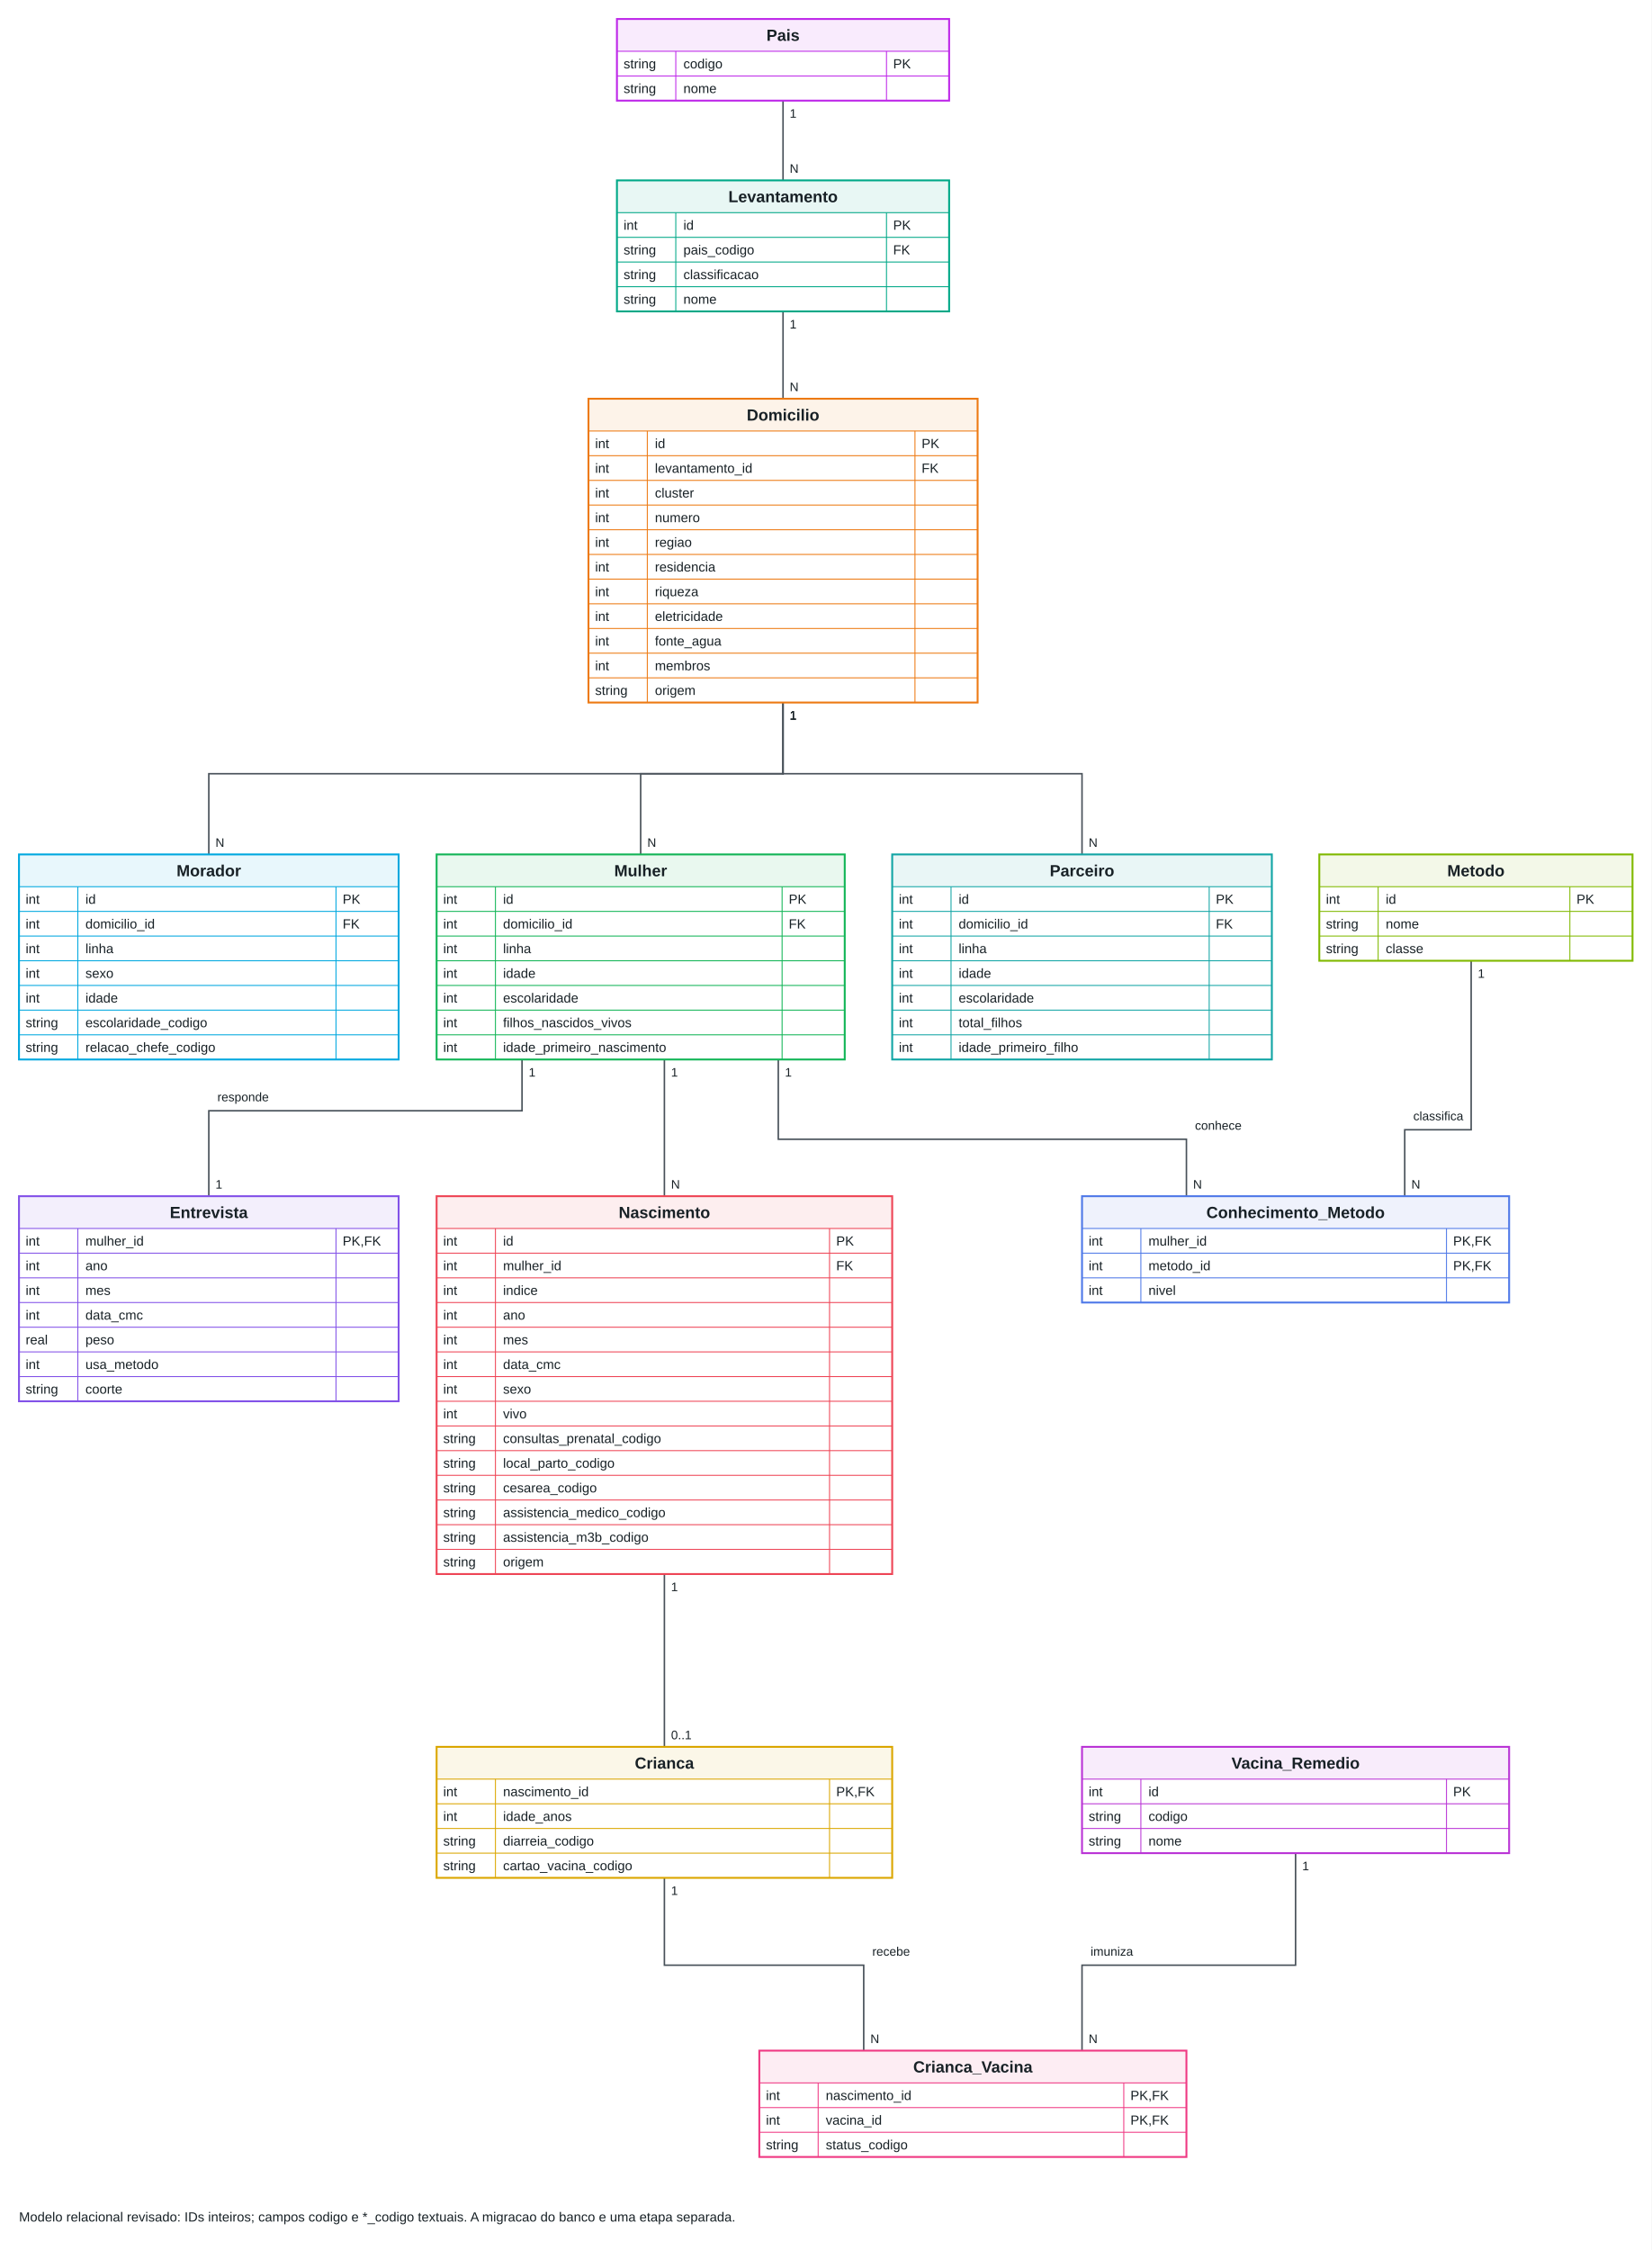
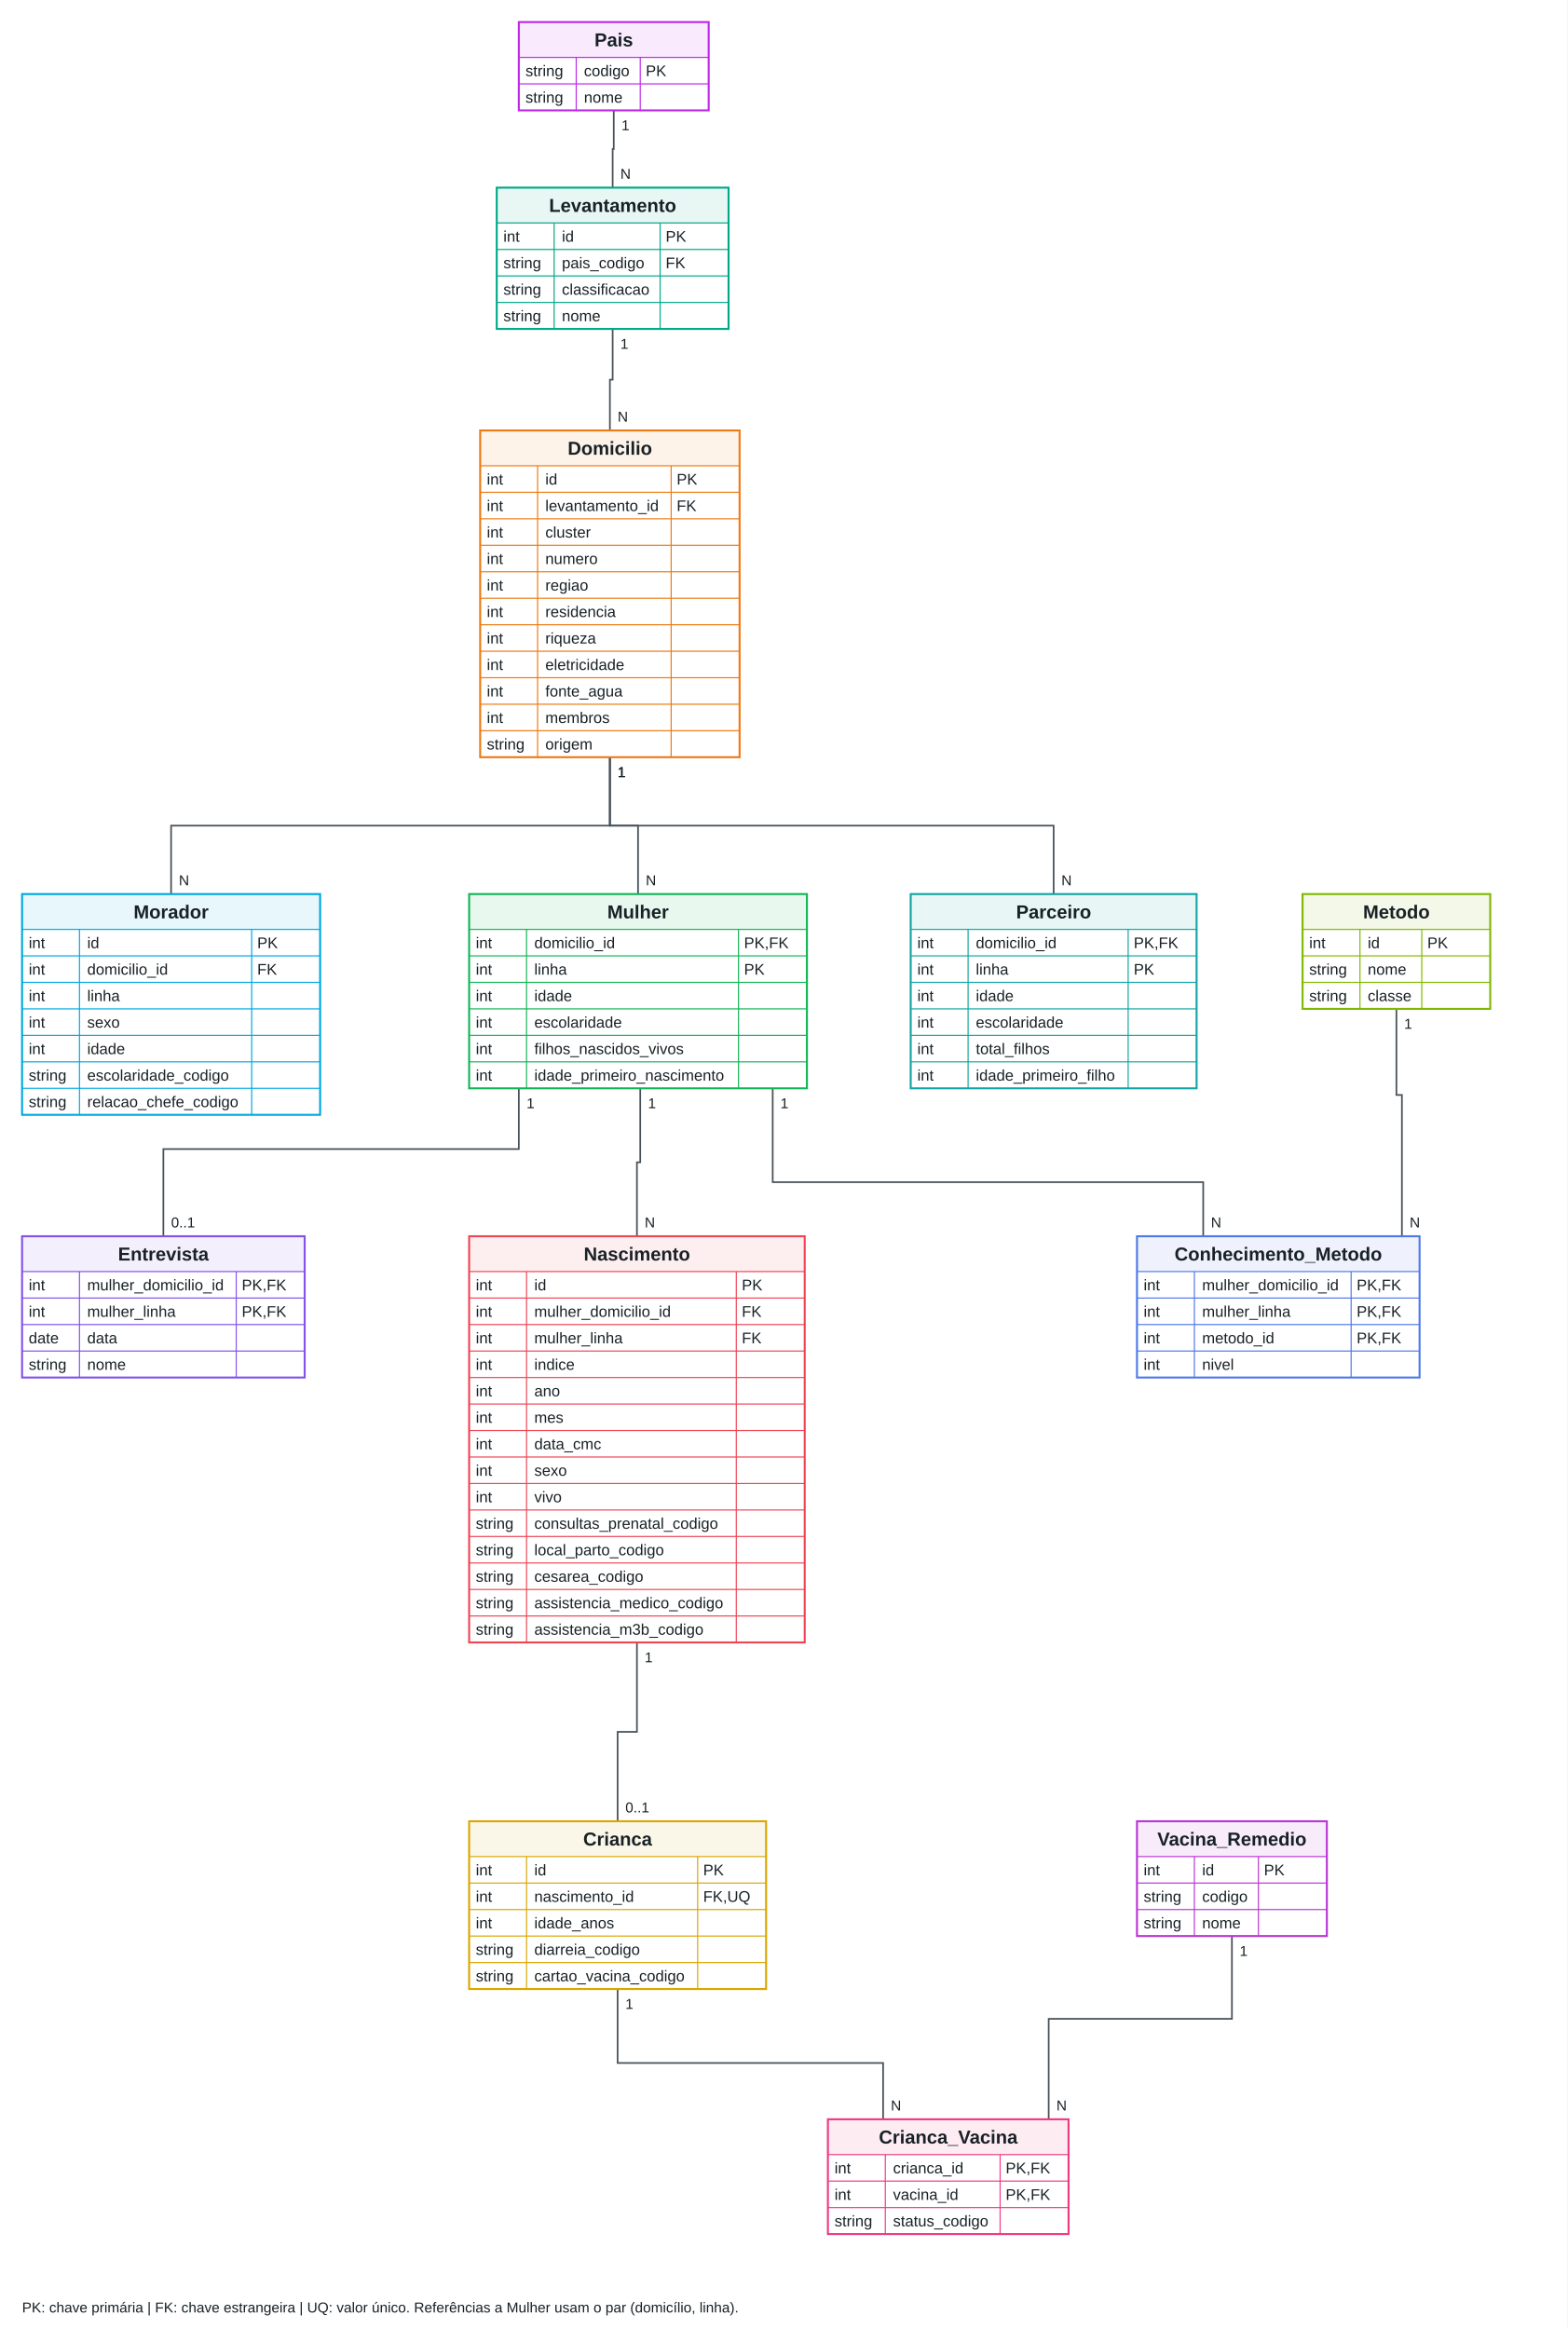
- <svg xmlns="http://www.w3.org/2000/svg" width="1740" height="2370" viewBox="0 0 1740 2370">
-   <rect width="1740" height="2370" fill="white" />
+ <svg xmlns="http://www.w3.org/2000/svg" width="1420" height="2110" viewBox="0 0 1420 2110">
+   <rect width="1420" height="2110" fill="white" />
  <style>text{font-family:Arial,sans-serif;font-size:14px;fill:#182126}.title{font-size:17px;font-weight:bold}.label{font-size:13px}</style>
-   <path d="M 825,106 L 825,190" stroke="#485159" stroke-width="1.6" fill="none" />
-   <text class="label" x="832" y="124">1</text>
-   <text class="label" x="832" y="182">N</text>
-   <path d="M 825,328 L 825,420" stroke="#485159" stroke-width="1.6" fill="none" />
-   <text class="label" x="832" y="346">1</text>
-   <text class="label" x="832" y="412">N</text>
-   <path d="M 825,740 L 825,815 L 220,815 L 220,900" stroke="#485159" stroke-width="1.6" fill="none" />
-   <text class="label" x="832" y="758">1</text>
-   <text class="label" x="227" y="892">N</text>
-   <path d="M 825,740 L 825,815 L 675,815 L 675,900" stroke="#485159" stroke-width="1.6" fill="none" />
-   <text class="label" x="832" y="758">1</text>
-   <text class="label" x="682" y="892">N</text>
-   <path d="M 825,740 L 825,815 L 1140,815 L 1140,900" stroke="#485159" stroke-width="1.6" fill="none" />
-   <text class="label" x="832" y="758">1</text>
-   <text class="label" x="1147" y="892">N</text>
-   <path d="M 550,1116 L 550,1170 L 220,1170 L 220,1260" stroke="#485159" stroke-width="1.6" fill="none" />
-   <text class="label" x="557" y="1134">1</text>
-   <text class="label" x="227" y="1252">1</text>
-   <text class="label" x="229" y="1160">responde</text>
-   <path d="M 700,1116 L 700,1260" stroke="#485159" stroke-width="1.6" fill="none" />
-   <text class="label" x="707" y="1134">1</text>
-   <text class="label" x="707" y="1252">N</text>
-   <path d="M 820,1116 L 820,1200 L 1250,1200 L 1250,1260" stroke="#485159" stroke-width="1.6" fill="none" />
-   <text class="label" x="827" y="1134">1</text>
-   <text class="label" x="1257" y="1252">N</text>
-   <text class="label" x="1259" y="1190">conhece</text>
-   <path d="M 1550,1012 L 1550,1190 L 1480,1190 L 1480,1260" stroke="#485159" stroke-width="1.6" fill="none" />
-   <text class="label" x="1557" y="1030">1</text>
-   <text class="label" x="1487" y="1252">N</text>
-   <text class="label" x="1489" y="1180">classifica</text>
-   <path d="M 700,1658 L 700,1840" stroke="#485159" stroke-width="1.6" fill="none" />
-   <text class="label" x="707" y="1676">1</text>
-   <text class="label" x="707" y="1832">0..1</text>
-   <path d="M 700,1978 L 700,2070 L 910,2070 L 910,2160" stroke="#485159" stroke-width="1.6" fill="none" />
-   <text class="label" x="707" y="1996">1</text>
-   <text class="label" x="917" y="2152">N</text>
-   <text class="label" x="919" y="2060">recebe</text>
-   <path d="M 1365,1952 L 1365,2070 L 1140,2070 L 1140,2160" stroke="#485159" stroke-width="1.6" fill="none" />
-   <text class="label" x="1372" y="1970">1</text>
-   <text class="label" x="1147" y="2152">N</text>
-   <text class="label" x="1149" y="2060">imuniza</text>
-   <rect x="650" y="20" width="350" height="86" fill="white" stroke="#be28e9" stroke-width="2" />
-   <rect x="650" y="20" width="350" height="34" fill="#be28e9" fill-opacity="0.09" />
-   <text class="title" x="825.0" y="43" text-anchor="middle">Pais</text>
-   <path d="M 712,54 V 106" stroke="#be28e9" fill="none" />
-   <path d="M 934,54 V 106" stroke="#be28e9" fill="none" />
-   <path d="M 650,54 H 1000" stroke="#be28e9" fill="none" />
-   <text x="657" y="72">string</text>
-   <text x="720" y="72">codigo</text>
-   <text x="941" y="72">PK</text>
-   <path d="M 650,80 H 1000" stroke="#be28e9" fill="none" />
-   <text x="657" y="98">string</text>
-   <text x="720" y="98">nome</text>
-   <text x="941" y="98" />
-   <rect x="650" y="190" width="350" height="138" fill="white" stroke="#00a887" stroke-width="2" />
-   <rect x="650" y="190" width="350" height="34" fill="#00a887" fill-opacity="0.09" />
-   <text class="title" x="825.0" y="213" text-anchor="middle">Levantamento</text>
-   <path d="M 712,224 V 328" stroke="#00a887" fill="none" />
-   <path d="M 934,224 V 328" stroke="#00a887" fill="none" />
-   <path d="M 650,224 H 1000" stroke="#00a887" fill="none" />
-   <text x="657" y="242">int</text>
-   <text x="720" y="242">id</text>
-   <text x="941" y="242">PK</text>
-   <path d="M 650,250 H 1000" stroke="#00a887" fill="none" />
-   <text x="657" y="268">string</text>
-   <text x="720" y="268">pais_codigo</text>
-   <text x="941" y="268">FK</text>
-   <path d="M 650,276 H 1000" stroke="#00a887" fill="none" />
-   <text x="657" y="294">string</text>
-   <text x="720" y="294">classificacao</text>
-   <text x="941" y="294" />
-   <path d="M 650,302 H 1000" stroke="#00a887" fill="none" />
-   <text x="657" y="320">string</text>
-   <text x="720" y="320">nome</text>
-   <text x="941" y="320" />
-   <rect x="620" y="420" width="410" height="320" fill="white" stroke="#ed7a13" stroke-width="2" />
-   <rect x="620" y="420" width="410" height="34" fill="#ed7a13" fill-opacity="0.09" />
-   <text class="title" x="825.0" y="443" text-anchor="middle">Domicilio</text>
-   <path d="M 682,454 V 740" stroke="#ed7a13" fill="none" />
-   <path d="M 964,454 V 740" stroke="#ed7a13" fill="none" />
-   <path d="M 620,454 H 1030" stroke="#ed7a13" fill="none" />
-   <text x="627" y="472">int</text>
-   <text x="690" y="472">id</text>
-   <text x="971" y="472">PK</text>
-   <path d="M 620,480 H 1030" stroke="#ed7a13" fill="none" />
-   <text x="627" y="498">int</text>
-   <text x="690" y="498">levantamento_id</text>
-   <text x="971" y="498">FK</text>
-   <path d="M 620,506 H 1030" stroke="#ed7a13" fill="none" />
-   <text x="627" y="524">int</text>
-   <text x="690" y="524">cluster</text>
-   <text x="971" y="524" />
-   <path d="M 620,532 H 1030" stroke="#ed7a13" fill="none" />
-   <text x="627" y="550">int</text>
-   <text x="690" y="550">numero</text>
-   <text x="971" y="550" />
-   <path d="M 620,558 H 1030" stroke="#ed7a13" fill="none" />
-   <text x="627" y="576">int</text>
-   <text x="690" y="576">regiao</text>
-   <text x="971" y="576" />
-   <path d="M 620,584 H 1030" stroke="#ed7a13" fill="none" />
-   <text x="627" y="602">int</text>
-   <text x="690" y="602">residencia</text>
-   <text x="971" y="602" />
-   <path d="M 620,610 H 1030" stroke="#ed7a13" fill="none" />
-   <text x="627" y="628">int</text>
-   <text x="690" y="628">riqueza</text>
-   <text x="971" y="628" />
-   <path d="M 620,636 H 1030" stroke="#ed7a13" fill="none" />
-   <text x="627" y="654">int</text>
-   <text x="690" y="654">eletricidade</text>
-   <text x="971" y="654" />
-   <path d="M 620,662 H 1030" stroke="#ed7a13" fill="none" />
-   <text x="627" y="680">int</text>
-   <text x="690" y="680">fonte_agua</text>
-   <text x="971" y="680" />
-   <path d="M 620,688 H 1030" stroke="#ed7a13" fill="none" />
-   <text x="627" y="706">int</text>
-   <text x="690" y="706">membros</text>
-   <text x="971" y="706" />
-   <path d="M 620,714 H 1030" stroke="#ed7a13" fill="none" />
-   <text x="627" y="732">string</text>
-   <text x="690" y="732">origem</text>
-   <text x="971" y="732" />
-   <rect x="20" y="900" width="400" height="216" fill="white" stroke="#00a8df" stroke-width="2" />
-   <rect x="20" y="900" width="400" height="34" fill="#00a8df" fill-opacity="0.09" />
-   <text class="title" x="220.0" y="923" text-anchor="middle">Morador</text>
-   <path d="M 82,934 V 1116" stroke="#00a8df" fill="none" />
-   <path d="M 354,934 V 1116" stroke="#00a8df" fill="none" />
-   <path d="M 20,934 H 420" stroke="#00a8df" fill="none" />
-   <text x="27" y="952">int</text>
-   <text x="90" y="952">id</text>
-   <text x="361" y="952">PK</text>
-   <path d="M 20,960 H 420" stroke="#00a8df" fill="none" />
-   <text x="27" y="978">int</text>
-   <text x="90" y="978">domicilio_id</text>
-   <text x="361" y="978">FK</text>
-   <path d="M 20,986 H 420" stroke="#00a8df" fill="none" />
-   <text x="27" y="1004">int</text>
-   <text x="90" y="1004">linha</text>
-   <text x="361" y="1004" />
-   <path d="M 20,1012 H 420" stroke="#00a8df" fill="none" />
-   <text x="27" y="1030">int</text>
-   <text x="90" y="1030">sexo</text>
-   <text x="361" y="1030" />
-   <path d="M 20,1038 H 420" stroke="#00a8df" fill="none" />
-   <text x="27" y="1056">int</text>
-   <text x="90" y="1056">idade</text>
-   <text x="361" y="1056" />
-   <path d="M 20,1064 H 420" stroke="#00a8df" fill="none" />
-   <text x="27" y="1082">string</text>
-   <text x="90" y="1082">escolaridade_codigo</text>
-   <text x="361" y="1082" />
-   <path d="M 20,1090 H 420" stroke="#00a8df" fill="none" />
-   <text x="27" y="1108">string</text>
-   <text x="90" y="1108">relacao_chefe_codigo</text>
-   <text x="361" y="1108" />
-   <rect x="460" y="900" width="430" height="216" fill="white" stroke="#12b557" stroke-width="2" />
-   <rect x="460" y="900" width="430" height="34" fill="#12b557" fill-opacity="0.09" />
-   <text class="title" x="675.0" y="923" text-anchor="middle">Mulher</text>
-   <path d="M 522,934 V 1116" stroke="#12b557" fill="none" />
-   <path d="M 824,934 V 1116" stroke="#12b557" fill="none" />
-   <path d="M 460,934 H 890" stroke="#12b557" fill="none" />
-   <text x="467" y="952">int</text>
-   <text x="530" y="952">id</text>
-   <text x="831" y="952">PK</text>
-   <path d="M 460,960 H 890" stroke="#12b557" fill="none" />
-   <text x="467" y="978">int</text>
-   <text x="530" y="978">domicilio_id</text>
-   <text x="831" y="978">FK</text>
-   <path d="M 460,986 H 890" stroke="#12b557" fill="none" />
-   <text x="467" y="1004">int</text>
-   <text x="530" y="1004">linha</text>
-   <text x="831" y="1004" />
-   <path d="M 460,1012 H 890" stroke="#12b557" fill="none" />
-   <text x="467" y="1030">int</text>
-   <text x="530" y="1030">idade</text>
-   <text x="831" y="1030" />
-   <path d="M 460,1038 H 890" stroke="#12b557" fill="none" />
-   <text x="467" y="1056">int</text>
-   <text x="530" y="1056">escolaridade</text>
-   <text x="831" y="1056" />
-   <path d="M 460,1064 H 890" stroke="#12b557" fill="none" />
-   <text x="467" y="1082">int</text>
-   <text x="530" y="1082">filhos_nascidos_vivos</text>
-   <text x="831" y="1082" />
-   <path d="M 460,1090 H 890" stroke="#12b557" fill="none" />
-   <text x="467" y="1108">int</text>
-   <text x="530" y="1108">idade_primeiro_nascimento</text>
-   <text x="831" y="1108" />
-   <rect x="940" y="900" width="400" height="216" fill="white" stroke="#12a5a5" stroke-width="2" />
-   <rect x="940" y="900" width="400" height="34" fill="#12a5a5" fill-opacity="0.09" />
-   <text class="title" x="1140.0" y="923" text-anchor="middle">Parceiro</text>
-   <path d="M 1002,934 V 1116" stroke="#12a5a5" fill="none" />
-   <path d="M 1274,934 V 1116" stroke="#12a5a5" fill="none" />
-   <path d="M 940,934 H 1340" stroke="#12a5a5" fill="none" />
-   <text x="947" y="952">int</text>
-   <text x="1010" y="952">id</text>
-   <text x="1281" y="952">PK</text>
-   <path d="M 940,960 H 1340" stroke="#12a5a5" fill="none" />
-   <text x="947" y="978">int</text>
-   <text x="1010" y="978">domicilio_id</text>
-   <text x="1281" y="978">FK</text>
-   <path d="M 940,986 H 1340" stroke="#12a5a5" fill="none" />
-   <text x="947" y="1004">int</text>
-   <text x="1010" y="1004">linha</text>
-   <text x="1281" y="1004" />
-   <path d="M 940,1012 H 1340" stroke="#12a5a5" fill="none" />
-   <text x="947" y="1030">int</text>
-   <text x="1010" y="1030">idade</text>
-   <text x="1281" y="1030" />
-   <path d="M 940,1038 H 1340" stroke="#12a5a5" fill="none" />
-   <text x="947" y="1056">int</text>
-   <text x="1010" y="1056">escolaridade</text>
-   <text x="1281" y="1056" />
-   <path d="M 940,1064 H 1340" stroke="#12a5a5" fill="none" />
-   <text x="947" y="1082">int</text>
-   <text x="1010" y="1082">total_filhos</text>
-   <text x="1281" y="1082" />
-   <path d="M 940,1090 H 1340" stroke="#12a5a5" fill="none" />
-   <text x="947" y="1108">int</text>
-   <text x="1010" y="1108">idade_primeiro_filho</text>
-   <text x="1281" y="1108" />
-   <rect x="1390" y="900" width="330" height="112" fill="white" stroke="#80b900" stroke-width="2" />
-   <rect x="1390" y="900" width="330" height="34" fill="#80b900" fill-opacity="0.09" />
-   <text class="title" x="1555.0" y="923" text-anchor="middle">Metodo</text>
-   <path d="M 1452,934 V 1012" stroke="#80b900" fill="none" />
-   <path d="M 1654,934 V 1012" stroke="#80b900" fill="none" />
-   <path d="M 1390,934 H 1720" stroke="#80b900" fill="none" />
-   <text x="1397" y="952">int</text>
-   <text x="1460" y="952">id</text>
-   <text x="1661" y="952">PK</text>
-   <path d="M 1390,960 H 1720" stroke="#80b900" fill="none" />
-   <text x="1397" y="978">string</text>
-   <text x="1460" y="978">nome</text>
-   <text x="1661" y="978" />
-   <path d="M 1390,986 H 1720" stroke="#80b900" fill="none" />
-   <text x="1397" y="1004">string</text>
-   <text x="1460" y="1004">classe</text>
-   <text x="1661" y="1004" />
-   <rect x="20" y="1260" width="400" height="216" fill="white" stroke="#8352e8" stroke-width="2" />
-   <rect x="20" y="1260" width="400" height="34" fill="#8352e8" fill-opacity="0.09" />
-   <text class="title" x="220.0" y="1283" text-anchor="middle">Entrevista</text>
-   <path d="M 82,1294 V 1476" stroke="#8352e8" fill="none" />
-   <path d="M 354,1294 V 1476" stroke="#8352e8" fill="none" />
-   <path d="M 20,1294 H 420" stroke="#8352e8" fill="none" />
-   <text x="27" y="1312">int</text>
-   <text x="90" y="1312">mulher_id</text>
-   <text x="361" y="1312">PK,FK</text>
-   <path d="M 20,1320 H 420" stroke="#8352e8" fill="none" />
-   <text x="27" y="1338">int</text>
-   <text x="90" y="1338">ano</text>
-   <text x="361" y="1338" />
-   <path d="M 20,1346 H 420" stroke="#8352e8" fill="none" />
-   <text x="27" y="1364">int</text>
-   <text x="90" y="1364">mes</text>
-   <text x="361" y="1364" />
-   <path d="M 20,1372 H 420" stroke="#8352e8" fill="none" />
-   <text x="27" y="1390">int</text>
-   <text x="90" y="1390">data_cmc</text>
-   <text x="361" y="1390" />
-   <path d="M 20,1398 H 420" stroke="#8352e8" fill="none" />
-   <text x="27" y="1416">real</text>
-   <text x="90" y="1416">peso</text>
-   <text x="361" y="1416" />
-   <path d="M 20,1424 H 420" stroke="#8352e8" fill="none" />
-   <text x="27" y="1442">int</text>
-   <text x="90" y="1442">usa_metodo</text>
-   <text x="361" y="1442" />
-   <path d="M 20,1450 H 420" stroke="#8352e8" fill="none" />
-   <text x="27" y="1468">string</text>
-   <text x="90" y="1468">coorte</text>
-   <text x="361" y="1468" />
-   <rect x="460" y="1260" width="480" height="398" fill="white" stroke="#ee4556" stroke-width="2" />
-   <rect x="460" y="1260" width="480" height="34" fill="#ee4556" fill-opacity="0.09" />
-   <text class="title" x="700.0" y="1283" text-anchor="middle">Nascimento</text>
-   <path d="M 522,1294 V 1658" stroke="#ee4556" fill="none" />
-   <path d="M 874,1294 V 1658" stroke="#ee4556" fill="none" />
-   <path d="M 460,1294 H 940" stroke="#ee4556" fill="none" />
-   <text x="467" y="1312">int</text>
-   <text x="530" y="1312">id</text>
-   <text x="881" y="1312">PK</text>
-   <path d="M 460,1320 H 940" stroke="#ee4556" fill="none" />
-   <text x="467" y="1338">int</text>
-   <text x="530" y="1338">mulher_id</text>
-   <text x="881" y="1338">FK</text>
-   <path d="M 460,1346 H 940" stroke="#ee4556" fill="none" />
-   <text x="467" y="1364">int</text>
-   <text x="530" y="1364">indice</text>
-   <text x="881" y="1364" />
-   <path d="M 460,1372 H 940" stroke="#ee4556" fill="none" />
-   <text x="467" y="1390">int</text>
-   <text x="530" y="1390">ano</text>
-   <text x="881" y="1390" />
-   <path d="M 460,1398 H 940" stroke="#ee4556" fill="none" />
-   <text x="467" y="1416">int</text>
-   <text x="530" y="1416">mes</text>
-   <text x="881" y="1416" />
-   <path d="M 460,1424 H 940" stroke="#ee4556" fill="none" />
-   <text x="467" y="1442">int</text>
-   <text x="530" y="1442">data_cmc</text>
-   <text x="881" y="1442" />
-   <path d="M 460,1450 H 940" stroke="#ee4556" fill="none" />
-   <text x="467" y="1468">int</text>
-   <text x="530" y="1468">sexo</text>
-   <text x="881" y="1468" />
-   <path d="M 460,1476 H 940" stroke="#ee4556" fill="none" />
-   <text x="467" y="1494">int</text>
-   <text x="530" y="1494">vivo</text>
-   <text x="881" y="1494" />
-   <path d="M 460,1502 H 940" stroke="#ee4556" fill="none" />
-   <text x="467" y="1520">string</text>
-   <text x="530" y="1520">consultas_prenatal_codigo</text>
-   <text x="881" y="1520" />
-   <path d="M 460,1528 H 940" stroke="#ee4556" fill="none" />
-   <text x="467" y="1546">string</text>
-   <text x="530" y="1546">local_parto_codigo</text>
-   <text x="881" y="1546" />
-   <path d="M 460,1554 H 940" stroke="#ee4556" fill="none" />
-   <text x="467" y="1572">string</text>
-   <text x="530" y="1572">cesarea_codigo</text>
-   <text x="881" y="1572" />
-   <path d="M 460,1580 H 940" stroke="#ee4556" fill="none" />
-   <text x="467" y="1598">string</text>
-   <text x="530" y="1598">assistencia_medico_codigo</text>
-   <text x="881" y="1598" />
-   <path d="M 460,1606 H 940" stroke="#ee4556" fill="none" />
-   <text x="467" y="1624">string</text>
-   <text x="530" y="1624">assistencia_m3b_codigo</text>
-   <text x="881" y="1624" />
-   <path d="M 460,1632 H 940" stroke="#ee4556" fill="none" />
-   <text x="467" y="1650">string</text>
-   <text x="530" y="1650">origem</text>
-   <text x="881" y="1650" />
-   <rect x="1140" y="1260" width="450" height="112" fill="white" stroke="#4f79e8" stroke-width="2" />
-   <rect x="1140" y="1260" width="450" height="34" fill="#4f79e8" fill-opacity="0.09" />
-   <text class="title" x="1365.0" y="1283" text-anchor="middle">Conhecimento_Metodo</text>
-   <path d="M 1202,1294 V 1372" stroke="#4f79e8" fill="none" />
-   <path d="M 1524,1294 V 1372" stroke="#4f79e8" fill="none" />
-   <path d="M 1140,1294 H 1590" stroke="#4f79e8" fill="none" />
-   <text x="1147" y="1312">int</text>
-   <text x="1210" y="1312">mulher_id</text>
-   <text x="1531" y="1312">PK,FK</text>
-   <path d="M 1140,1320 H 1590" stroke="#4f79e8" fill="none" />
-   <text x="1147" y="1338">int</text>
-   <text x="1210" y="1338">metodo_id</text>
-   <text x="1531" y="1338">PK,FK</text>
-   <path d="M 1140,1346 H 1590" stroke="#4f79e8" fill="none" />
-   <text x="1147" y="1364">int</text>
-   <text x="1210" y="1364">nivel</text>
-   <text x="1531" y="1364" />
-   <rect x="460" y="1840" width="480" height="138" fill="white" stroke="#dba600" stroke-width="2" />
-   <rect x="460" y="1840" width="480" height="34" fill="#dba600" fill-opacity="0.09" />
-   <text class="title" x="700.0" y="1863" text-anchor="middle">Crianca</text>
-   <path d="M 522,1874 V 1978" stroke="#dba600" fill="none" />
-   <path d="M 874,1874 V 1978" stroke="#dba600" fill="none" />
-   <path d="M 460,1874 H 940" stroke="#dba600" fill="none" />
-   <text x="467" y="1892">int</text>
-   <text x="530" y="1892">nascimento_id</text>
-   <text x="881" y="1892">PK,FK</text>
-   <path d="M 460,1900 H 940" stroke="#dba600" fill="none" />
-   <text x="467" y="1918">int</text>
-   <text x="530" y="1918">idade_anos</text>
-   <text x="881" y="1918" />
-   <path d="M 460,1926 H 940" stroke="#dba600" fill="none" />
-   <text x="467" y="1944">string</text>
-   <text x="530" y="1944">diarreia_codigo</text>
-   <text x="881" y="1944" />
-   <path d="M 460,1952 H 940" stroke="#dba600" fill="none" />
-   <text x="467" y="1970">string</text>
-   <text x="530" y="1970">cartao_vacina_codigo</text>
-   <text x="881" y="1970" />
-   <rect x="1140" y="1840" width="450" height="112" fill="white" stroke="#ba35d6" stroke-width="2" />
-   <rect x="1140" y="1840" width="450" height="34" fill="#ba35d6" fill-opacity="0.09" />
-   <text class="title" x="1365.0" y="1863" text-anchor="middle">Vacina_Remedio</text>
-   <path d="M 1202,1874 V 1952" stroke="#ba35d6" fill="none" />
-   <path d="M 1524,1874 V 1952" stroke="#ba35d6" fill="none" />
-   <path d="M 1140,1874 H 1590" stroke="#ba35d6" fill="none" />
-   <text x="1147" y="1892">int</text>
-   <text x="1210" y="1892">id</text>
-   <text x="1531" y="1892">PK</text>
-   <path d="M 1140,1900 H 1590" stroke="#ba35d6" fill="none" />
-   <text x="1147" y="1918">string</text>
-   <text x="1210" y="1918">codigo</text>
-   <text x="1531" y="1918" />
-   <path d="M 1140,1926 H 1590" stroke="#ba35d6" fill="none" />
-   <text x="1147" y="1944">string</text>
-   <text x="1210" y="1944">nome</text>
-   <text x="1531" y="1944" />
-   <rect x="800" y="2160" width="450" height="112" fill="white" stroke="#ef3983" stroke-width="2" />
-   <rect x="800" y="2160" width="450" height="34" fill="#ef3983" fill-opacity="0.09" />
-   <text class="title" x="1025.0" y="2183" text-anchor="middle">Crianca_Vacina</text>
-   <path d="M 862,2194 V 2272" stroke="#ef3983" fill="none" />
-   <path d="M 1184,2194 V 2272" stroke="#ef3983" fill="none" />
-   <path d="M 800,2194 H 1250" stroke="#ef3983" fill="none" />
-   <text x="807" y="2212">int</text>
-   <text x="870" y="2212">nascimento_id</text>
-   <text x="1191" y="2212">PK,FK</text>
-   <path d="M 800,2220 H 1250" stroke="#ef3983" fill="none" />
-   <text x="807" y="2238">int</text>
-   <text x="870" y="2238">vacina_id</text>
-   <text x="1191" y="2238">PK,FK</text>
-   <path d="M 800,2246 H 1250" stroke="#ef3983" fill="none" />
-   <text x="807" y="2264">string</text>
-   <text x="870" y="2264">status_codigo</text>
-   <text x="1191" y="2264" />
-   <text x="20" y="2340">Modelo relacional revisado: IDs inteiros; campos codigo e *_codigo textuais. A migracao do banco e uma etapa separada.</text>
+   <path d="M 556,100 V 135 H 555 V 170" stroke="#485159" stroke-width="1.5" fill="none" />
+   <text x="563" y="118" class="label" text-anchor="start">1</text>
+   <text x="562" y="162" class="label" text-anchor="start">N</text>
+   <path d="M 555,298 V 344 H 552.5 V 390" stroke="#485159" stroke-width="1.5" fill="none" />
+   <text x="562" y="316" class="label" text-anchor="start">1</text>
+   <text x="559.5" y="382" class="label" text-anchor="start">N</text>
+   <path d="M 552.5,686 V 748 H 155 V 810" stroke="#485159" stroke-width="1.5" fill="none" />
+   <text x="559.5" y="704" class="label" text-anchor="start">1</text>
+   <text x="162" y="802" class="label" text-anchor="start">N</text>
+   <path d="M 552.5,686 V 748 H 578 V 810" stroke="#485159" stroke-width="1.5" fill="none" />
+   <text x="559.5" y="704" class="label" text-anchor="start">1</text>
+   <text x="585" y="802" class="label" text-anchor="start">N</text>
+   <path d="M 552.5,686 V 748 H 954.5 V 810" stroke="#485159" stroke-width="1.5" fill="none" />
+   <text x="559.5" y="704" class="label" text-anchor="start">1</text>
+   <text x="961.5" y="802" class="label" text-anchor="start">N</text>
+   <path d="M 470,986 V 1041 H 148 V 1120" stroke="#485159" stroke-width="1.5" fill="none" />
+   <text x="477" y="1004" class="label" text-anchor="start">1</text>
+   <text x="155" y="1112" class="label" text-anchor="start">0..1</text>
+   <path d="M 580,986 V 1053 H 577 V 1120" stroke="#485159" stroke-width="1.5" fill="none" />
+   <text x="587" y="1004" class="label" text-anchor="start">1</text>
+   <text x="584" y="1112" class="label" text-anchor="start">N</text>
+   <path d="M 700,986 V 1071 H 1090 V 1120" stroke="#485159" stroke-width="1.5" fill="none" />
+   <text x="707" y="1004" class="label" text-anchor="start">1</text>
+   <text x="1097" y="1112" class="label" text-anchor="start">N</text>
+   <path d="M 1265,914 V 992 H 1270 V 1120" stroke="#485159" stroke-width="1.5" fill="none" />
+   <text x="1272" y="932" class="label" text-anchor="start">1</text>
+   <text x="1277" y="1112" class="label" text-anchor="start">N</text>
+   <path d="M 577,1488 V 1569 H 559.5 V 1650" stroke="#485159" stroke-width="1.5" fill="none" />
+   <text x="584" y="1506" class="label" text-anchor="start">1</text>
+   <text x="566.5" y="1642" class="label" text-anchor="start">0..1</text>
+   <path d="M 559.5,1802 V 1869 H 800 V 1920" stroke="#485159" stroke-width="1.5" fill="none" />
+   <text x="566.5" y="1820" class="label" text-anchor="start">1</text>
+   <text x="807" y="1912" class="label" text-anchor="start">N</text>
+   <path d="M 1116,1754 V 1829 H 950 V 1920" stroke="#485159" stroke-width="1.5" fill="none" />
+   <text x="1123" y="1772" class="label" text-anchor="start">1</text>
+   <text x="957" y="1912" class="label" text-anchor="start">N</text>
+   <rect x="470" y="20" width="172" height="80" fill="white" stroke="#be28e9" stroke-width="1.8" />
+   <rect x="470" y="20" width="172" height="32" fill="#be28e9" fill-opacity="0.09" />
+   <text x="556" y="42" class="title" text-anchor="middle">Pais</text>
+   <path d="M 522,52 V 100" stroke="#be28e9" />
+   <path d="M 580,52 V 100" stroke="#be28e9" />
+   <path d="M 470,52 H 642" stroke="#be28e9" />
+   <text x="476" y="69" class="" text-anchor="start">string</text>
+   <text x="529" y="69" class="" text-anchor="start">codigo</text>
+   <text x="585" y="69" class="" text-anchor="start">PK</text>
+   <path d="M 470,76 H 642" stroke="#be28e9" />
+   <text x="476" y="93" class="" text-anchor="start">string</text>
+   <text x="529" y="93" class="" text-anchor="start">nome</text>
+   <text x="585" y="93" class="" text-anchor="start" />
+   <rect x="450" y="170" width="210" height="128" fill="white" stroke="#00a887" stroke-width="1.8" />
+   <rect x="450" y="170" width="210" height="32" fill="#00a887" fill-opacity="0.09" />
+   <text x="555" y="192" class="title" text-anchor="middle">Levantamento</text>
+   <path d="M 502,202 V 298" stroke="#00a887" />
+   <path d="M 598,202 V 298" stroke="#00a887" />
+   <path d="M 450,202 H 660" stroke="#00a887" />
+   <text x="456" y="219" class="" text-anchor="start">int</text>
+   <text x="509" y="219" class="" text-anchor="start">id</text>
+   <text x="603" y="219" class="" text-anchor="start">PK</text>
+   <path d="M 450,226 H 660" stroke="#00a887" />
+   <text x="456" y="243" class="" text-anchor="start">string</text>
+   <text x="509" y="243" class="" text-anchor="start">pais_codigo</text>
+   <text x="603" y="243" class="" text-anchor="start">FK</text>
+   <path d="M 450,250 H 660" stroke="#00a887" />
+   <text x="456" y="267" class="" text-anchor="start">string</text>
+   <text x="509" y="267" class="" text-anchor="start">classificacao</text>
+   <text x="603" y="267" class="" text-anchor="start" />
+   <path d="M 450,274 H 660" stroke="#00a887" />
+   <text x="456" y="291" class="" text-anchor="start">string</text>
+   <text x="509" y="291" class="" text-anchor="start">nome</text>
+   <text x="603" y="291" class="" text-anchor="start" />
+   <rect x="435" y="390" width="235" height="296" fill="white" stroke="#ed7a13" stroke-width="1.8" />
+   <rect x="435" y="390" width="235" height="32" fill="#ed7a13" fill-opacity="0.09" />
+   <text x="552.5" y="412" class="title" text-anchor="middle">Domicilio</text>
+   <path d="M 487,422 V 686" stroke="#ed7a13" />
+   <path d="M 608,422 V 686" stroke="#ed7a13" />
+   <path d="M 435,422 H 670" stroke="#ed7a13" />
+   <text x="441" y="439" class="" text-anchor="start">int</text>
+   <text x="494" y="439" class="" text-anchor="start">id</text>
+   <text x="613" y="439" class="" text-anchor="start">PK</text>
+   <path d="M 435,446 H 670" stroke="#ed7a13" />
+   <text x="441" y="463" class="" text-anchor="start">int</text>
+   <text x="494" y="463" class="" text-anchor="start">levantamento_id</text>
+   <text x="613" y="463" class="" text-anchor="start">FK</text>
+   <path d="M 435,470 H 670" stroke="#ed7a13" />
+   <text x="441" y="487" class="" text-anchor="start">int</text>
+   <text x="494" y="487" class="" text-anchor="start">cluster</text>
+   <text x="613" y="487" class="" text-anchor="start" />
+   <path d="M 435,494 H 670" stroke="#ed7a13" />
+   <text x="441" y="511" class="" text-anchor="start">int</text>
+   <text x="494" y="511" class="" text-anchor="start">numero</text>
+   <text x="613" y="511" class="" text-anchor="start" />
+   <path d="M 435,518 H 670" stroke="#ed7a13" />
+   <text x="441" y="535" class="" text-anchor="start">int</text>
+   <text x="494" y="535" class="" text-anchor="start">regiao</text>
+   <text x="613" y="535" class="" text-anchor="start" />
+   <path d="M 435,542 H 670" stroke="#ed7a13" />
+   <text x="441" y="559" class="" text-anchor="start">int</text>
+   <text x="494" y="559" class="" text-anchor="start">residencia</text>
+   <text x="613" y="559" class="" text-anchor="start" />
+   <path d="M 435,566 H 670" stroke="#ed7a13" />
+   <text x="441" y="583" class="" text-anchor="start">int</text>
+   <text x="494" y="583" class="" text-anchor="start">riqueza</text>
+   <text x="613" y="583" class="" text-anchor="start" />
+   <path d="M 435,590 H 670" stroke="#ed7a13" />
+   <text x="441" y="607" class="" text-anchor="start">int</text>
+   <text x="494" y="607" class="" text-anchor="start">eletricidade</text>
+   <text x="613" y="607" class="" text-anchor="start" />
+   <path d="M 435,614 H 670" stroke="#ed7a13" />
+   <text x="441" y="631" class="" text-anchor="start">int</text>
+   <text x="494" y="631" class="" text-anchor="start">fonte_agua</text>
+   <text x="613" y="631" class="" text-anchor="start" />
+   <path d="M 435,638 H 670" stroke="#ed7a13" />
+   <text x="441" y="655" class="" text-anchor="start">int</text>
+   <text x="494" y="655" class="" text-anchor="start">membros</text>
+   <text x="613" y="655" class="" text-anchor="start" />
+   <path d="M 435,662 H 670" stroke="#ed7a13" />
+   <text x="441" y="679" class="" text-anchor="start">string</text>
+   <text x="494" y="679" class="" text-anchor="start">origem</text>
+   <text x="613" y="679" class="" text-anchor="start" />
+   <rect x="20" y="810" width="270" height="200" fill="white" stroke="#00a8df" stroke-width="1.8" />
+   <rect x="20" y="810" width="270" height="32" fill="#00a8df" fill-opacity="0.09" />
+   <text x="155" y="832" class="title" text-anchor="middle">Morador</text>
+   <path d="M 72,842 V 1010" stroke="#00a8df" />
+   <path d="M 228,842 V 1010" stroke="#00a8df" />
+   <path d="M 20,842 H 290" stroke="#00a8df" />
+   <text x="26" y="859" class="" text-anchor="start">int</text>
+   <text x="79" y="859" class="" text-anchor="start">id</text>
+   <text x="233" y="859" class="" text-anchor="start">PK</text>
+   <path d="M 20,866 H 290" stroke="#00a8df" />
+   <text x="26" y="883" class="" text-anchor="start">int</text>
+   <text x="79" y="883" class="" text-anchor="start">domicilio_id</text>
+   <text x="233" y="883" class="" text-anchor="start">FK</text>
+   <path d="M 20,890 H 290" stroke="#00a8df" />
+   <text x="26" y="907" class="" text-anchor="start">int</text>
+   <text x="79" y="907" class="" text-anchor="start">linha</text>
+   <text x="233" y="907" class="" text-anchor="start" />
+   <path d="M 20,914 H 290" stroke="#00a8df" />
+   <text x="26" y="931" class="" text-anchor="start">int</text>
+   <text x="79" y="931" class="" text-anchor="start">sexo</text>
+   <text x="233" y="931" class="" text-anchor="start" />
+   <path d="M 20,938 H 290" stroke="#00a8df" />
+   <text x="26" y="955" class="" text-anchor="start">int</text>
+   <text x="79" y="955" class="" text-anchor="start">idade</text>
+   <text x="233" y="955" class="" text-anchor="start" />
+   <path d="M 20,962 H 290" stroke="#00a8df" />
+   <text x="26" y="979" class="" text-anchor="start">string</text>
+   <text x="79" y="979" class="" text-anchor="start">escolaridade_codigo</text>
+   <text x="233" y="979" class="" text-anchor="start" />
+   <path d="M 20,986 H 290" stroke="#00a8df" />
+   <text x="26" y="1003" class="" text-anchor="start">string</text>
+   <text x="79" y="1003" class="" text-anchor="start">relacao_chefe_codigo</text>
+   <text x="233" y="1003" class="" text-anchor="start" />
+   <rect x="425" y="810" width="306" height="176" fill="white" stroke="#12b557" stroke-width="1.8" />
+   <rect x="425" y="810" width="306" height="32" fill="#12b557" fill-opacity="0.09" />
+   <text x="578" y="832" class="title" text-anchor="middle">Mulher</text>
+   <path d="M 477,842 V 986" stroke="#12b557" />
+   <path d="M 669,842 V 986" stroke="#12b557" />
+   <path d="M 425,842 H 731" stroke="#12b557" />
+   <text x="431" y="859" class="" text-anchor="start">int</text>
+   <text x="484" y="859" class="" text-anchor="start">domicilio_id</text>
+   <text x="674" y="859" class="" text-anchor="start">PK,FK</text>
+   <path d="M 425,866 H 731" stroke="#12b557" />
+   <text x="431" y="883" class="" text-anchor="start">int</text>
+   <text x="484" y="883" class="" text-anchor="start">linha</text>
+   <text x="674" y="883" class="" text-anchor="start">PK</text>
+   <path d="M 425,890 H 731" stroke="#12b557" />
+   <text x="431" y="907" class="" text-anchor="start">int</text>
+   <text x="484" y="907" class="" text-anchor="start">idade</text>
+   <text x="674" y="907" class="" text-anchor="start" />
+   <path d="M 425,914 H 731" stroke="#12b557" />
+   <text x="431" y="931" class="" text-anchor="start">int</text>
+   <text x="484" y="931" class="" text-anchor="start">escolaridade</text>
+   <text x="674" y="931" class="" text-anchor="start" />
+   <path d="M 425,938 H 731" stroke="#12b557" />
+   <text x="431" y="955" class="" text-anchor="start">int</text>
+   <text x="484" y="955" class="" text-anchor="start">filhos_nascidos_vivos</text>
+   <text x="674" y="955" class="" text-anchor="start" />
+   <path d="M 425,962 H 731" stroke="#12b557" />
+   <text x="431" y="979" class="" text-anchor="start">int</text>
+   <text x="484" y="979" class="" text-anchor="start">idade_primeiro_nascimento</text>
+   <text x="674" y="979" class="" text-anchor="start" />
+   <rect x="825" y="810" width="259" height="176" fill="white" stroke="#12a5a5" stroke-width="1.8" />
+   <rect x="825" y="810" width="259" height="32" fill="#12a5a5" fill-opacity="0.09" />
+   <text x="954.5" y="832" class="title" text-anchor="middle">Parceiro</text>
+   <path d="M 877,842 V 986" stroke="#12a5a5" />
+   <path d="M 1022,842 V 986" stroke="#12a5a5" />
+   <path d="M 825,842 H 1084" stroke="#12a5a5" />
+   <text x="831" y="859" class="" text-anchor="start">int</text>
+   <text x="884" y="859" class="" text-anchor="start">domicilio_id</text>
+   <text x="1027" y="859" class="" text-anchor="start">PK,FK</text>
+   <path d="M 825,866 H 1084" stroke="#12a5a5" />
+   <text x="831" y="883" class="" text-anchor="start">int</text>
+   <text x="884" y="883" class="" text-anchor="start">linha</text>
+   <text x="1027" y="883" class="" text-anchor="start">PK</text>
+   <path d="M 825,890 H 1084" stroke="#12a5a5" />
+   <text x="831" y="907" class="" text-anchor="start">int</text>
+   <text x="884" y="907" class="" text-anchor="start">idade</text>
+   <text x="1027" y="907" class="" text-anchor="start" />
+   <path d="M 825,914 H 1084" stroke="#12a5a5" />
+   <text x="831" y="931" class="" text-anchor="start">int</text>
+   <text x="884" y="931" class="" text-anchor="start">escolaridade</text>
+   <text x="1027" y="931" class="" text-anchor="start" />
+   <path d="M 825,938 H 1084" stroke="#12a5a5" />
+   <text x="831" y="955" class="" text-anchor="start">int</text>
+   <text x="884" y="955" class="" text-anchor="start">total_filhos</text>
+   <text x="1027" y="955" class="" text-anchor="start" />
+   <path d="M 825,962 H 1084" stroke="#12a5a5" />
+   <text x="831" y="979" class="" text-anchor="start">int</text>
+   <text x="884" y="979" class="" text-anchor="start">idade_primeiro_filho</text>
+   <text x="1027" y="979" class="" text-anchor="start" />
+   <rect x="1180" y="810" width="170" height="104" fill="white" stroke="#80b900" stroke-width="1.8" />
+   <rect x="1180" y="810" width="170" height="32" fill="#80b900" fill-opacity="0.09" />
+   <text x="1265" y="832" class="title" text-anchor="middle">Metodo</text>
+   <path d="M 1232,842 V 914" stroke="#80b900" />
+   <path d="M 1288,842 V 914" stroke="#80b900" />
+   <path d="M 1180,842 H 1350" stroke="#80b900" />
+   <text x="1186" y="859" class="" text-anchor="start">int</text>
+   <text x="1239" y="859" class="" text-anchor="start">id</text>
+   <text x="1293" y="859" class="" text-anchor="start">PK</text>
+   <path d="M 1180,866 H 1350" stroke="#80b900" />
+   <text x="1186" y="883" class="" text-anchor="start">string</text>
+   <text x="1239" y="883" class="" text-anchor="start">nome</text>
+   <text x="1293" y="883" class="" text-anchor="start" />
+   <path d="M 1180,890 H 1350" stroke="#80b900" />
+   <text x="1186" y="907" class="" text-anchor="start">string</text>
+   <text x="1239" y="907" class="" text-anchor="start">classe</text>
+   <text x="1293" y="907" class="" text-anchor="start" />
+   <rect x="20" y="1120" width="256" height="128" fill="white" stroke="#8352e8" stroke-width="1.8" />
+   <rect x="20" y="1120" width="256" height="32" fill="#8352e8" fill-opacity="0.09" />
+   <text x="148" y="1142" class="title" text-anchor="middle">Entrevista</text>
+   <path d="M 72,1152 V 1248" stroke="#8352e8" />
+   <path d="M 214,1152 V 1248" stroke="#8352e8" />
+   <path d="M 20,1152 H 276" stroke="#8352e8" />
+   <text x="26" y="1169" class="" text-anchor="start">int</text>
+   <text x="79" y="1169" class="" text-anchor="start">mulher_domicilio_id</text>
+   <text x="219" y="1169" class="" text-anchor="start">PK,FK</text>
+   <path d="M 20,1176 H 276" stroke="#8352e8" />
+   <text x="26" y="1193" class="" text-anchor="start">int</text>
+   <text x="79" y="1193" class="" text-anchor="start">mulher_linha</text>
+   <text x="219" y="1193" class="" text-anchor="start">PK,FK</text>
+   <path d="M 20,1200 H 276" stroke="#8352e8" />
+   <text x="26" y="1217" class="" text-anchor="start">date</text>
+   <text x="79" y="1217" class="" text-anchor="start">data</text>
+   <text x="219" y="1217" class="" text-anchor="start" />
+   <path d="M 20,1224 H 276" stroke="#8352e8" />
+   <text x="26" y="1241" class="" text-anchor="start">string</text>
+   <text x="79" y="1241" class="" text-anchor="start">nome</text>
+   <text x="219" y="1241" class="" text-anchor="start" />
+   <rect x="425" y="1120" width="304" height="368" fill="white" stroke="#ee4556" stroke-width="1.8" />
+   <rect x="425" y="1120" width="304" height="32" fill="#ee4556" fill-opacity="0.09" />
+   <text x="577" y="1142" class="title" text-anchor="middle">Nascimento</text>
+   <path d="M 477,1152 V 1488" stroke="#ee4556" />
+   <path d="M 667,1152 V 1488" stroke="#ee4556" />
+   <path d="M 425,1152 H 729" stroke="#ee4556" />
+   <text x="431" y="1169" class="" text-anchor="start">int</text>
+   <text x="484" y="1169" class="" text-anchor="start">id</text>
+   <text x="672" y="1169" class="" text-anchor="start">PK</text>
+   <path d="M 425,1176 H 729" stroke="#ee4556" />
+   <text x="431" y="1193" class="" text-anchor="start">int</text>
+   <text x="484" y="1193" class="" text-anchor="start">mulher_domicilio_id</text>
+   <text x="672" y="1193" class="" text-anchor="start">FK</text>
+   <path d="M 425,1200 H 729" stroke="#ee4556" />
+   <text x="431" y="1217" class="" text-anchor="start">int</text>
+   <text x="484" y="1217" class="" text-anchor="start">mulher_linha</text>
+   <text x="672" y="1217" class="" text-anchor="start">FK</text>
+   <path d="M 425,1224 H 729" stroke="#ee4556" />
+   <text x="431" y="1241" class="" text-anchor="start">int</text>
+   <text x="484" y="1241" class="" text-anchor="start">indice</text>
+   <text x="672" y="1241" class="" text-anchor="start" />
+   <path d="M 425,1248 H 729" stroke="#ee4556" />
+   <text x="431" y="1265" class="" text-anchor="start">int</text>
+   <text x="484" y="1265" class="" text-anchor="start">ano</text>
+   <text x="672" y="1265" class="" text-anchor="start" />
+   <path d="M 425,1272 H 729" stroke="#ee4556" />
+   <text x="431" y="1289" class="" text-anchor="start">int</text>
+   <text x="484" y="1289" class="" text-anchor="start">mes</text>
+   <text x="672" y="1289" class="" text-anchor="start" />
+   <path d="M 425,1296 H 729" stroke="#ee4556" />
+   <text x="431" y="1313" class="" text-anchor="start">int</text>
+   <text x="484" y="1313" class="" text-anchor="start">data_cmc</text>
+   <text x="672" y="1313" class="" text-anchor="start" />
+   <path d="M 425,1320 H 729" stroke="#ee4556" />
+   <text x="431" y="1337" class="" text-anchor="start">int</text>
+   <text x="484" y="1337" class="" text-anchor="start">sexo</text>
+   <text x="672" y="1337" class="" text-anchor="start" />
+   <path d="M 425,1344 H 729" stroke="#ee4556" />
+   <text x="431" y="1361" class="" text-anchor="start">int</text>
+   <text x="484" y="1361" class="" text-anchor="start">vivo</text>
+   <text x="672" y="1361" class="" text-anchor="start" />
+   <path d="M 425,1368 H 729" stroke="#ee4556" />
+   <text x="431" y="1385" class="" text-anchor="start">string</text>
+   <text x="484" y="1385" class="" text-anchor="start">consultas_prenatal_codigo</text>
+   <text x="672" y="1385" class="" text-anchor="start" />
+   <path d="M 425,1392 H 729" stroke="#ee4556" />
+   <text x="431" y="1409" class="" text-anchor="start">string</text>
+   <text x="484" y="1409" class="" text-anchor="start">local_parto_codigo</text>
+   <text x="672" y="1409" class="" text-anchor="start" />
+   <path d="M 425,1416 H 729" stroke="#ee4556" />
+   <text x="431" y="1433" class="" text-anchor="start">string</text>
+   <text x="484" y="1433" class="" text-anchor="start">cesarea_codigo</text>
+   <text x="672" y="1433" class="" text-anchor="start" />
+   <path d="M 425,1440 H 729" stroke="#ee4556" />
+   <text x="431" y="1457" class="" text-anchor="start">string</text>
+   <text x="484" y="1457" class="" text-anchor="start">assistencia_medico_codigo</text>
+   <text x="672" y="1457" class="" text-anchor="start" />
+   <path d="M 425,1464 H 729" stroke="#ee4556" />
+   <text x="431" y="1481" class="" text-anchor="start">string</text>
+   <text x="484" y="1481" class="" text-anchor="start">assistencia_m3b_codigo</text>
+   <text x="672" y="1481" class="" text-anchor="start" />
+   <rect x="1030" y="1120" width="256" height="128" fill="white" stroke="#4f79e8" stroke-width="1.8" />
+   <rect x="1030" y="1120" width="256" height="32" fill="#4f79e8" fill-opacity="0.09" />
+   <text x="1158" y="1142" class="title" text-anchor="middle">Conhecimento_Metodo</text>
+   <path d="M 1082,1152 V 1248" stroke="#4f79e8" />
+   <path d="M 1224,1152 V 1248" stroke="#4f79e8" />
+   <path d="M 1030,1152 H 1286" stroke="#4f79e8" />
+   <text x="1036" y="1169" class="" text-anchor="start">int</text>
+   <text x="1089" y="1169" class="" text-anchor="start">mulher_domicilio_id</text>
+   <text x="1229" y="1169" class="" text-anchor="start">PK,FK</text>
+   <path d="M 1030,1176 H 1286" stroke="#4f79e8" />
+   <text x="1036" y="1193" class="" text-anchor="start">int</text>
+   <text x="1089" y="1193" class="" text-anchor="start">mulher_linha</text>
+   <text x="1229" y="1193" class="" text-anchor="start">PK,FK</text>
+   <path d="M 1030,1200 H 1286" stroke="#4f79e8" />
+   <text x="1036" y="1217" class="" text-anchor="start">int</text>
+   <text x="1089" y="1217" class="" text-anchor="start">metodo_id</text>
+   <text x="1229" y="1217" class="" text-anchor="start">PK,FK</text>
+   <path d="M 1030,1224 H 1286" stroke="#4f79e8" />
+   <text x="1036" y="1241" class="" text-anchor="start">int</text>
+   <text x="1089" y="1241" class="" text-anchor="start">nivel</text>
+   <text x="1229" y="1241" class="" text-anchor="start" />
+   <rect x="425" y="1650" width="269" height="152" fill="white" stroke="#dba600" stroke-width="1.8" />
+   <rect x="425" y="1650" width="269" height="32" fill="#dba600" fill-opacity="0.09" />
+   <text x="559.5" y="1672" class="title" text-anchor="middle">Crianca</text>
+   <path d="M 477,1682 V 1802" stroke="#dba600" />
+   <path d="M 632,1682 V 1802" stroke="#dba600" />
+   <path d="M 425,1682 H 694" stroke="#dba600" />
+   <text x="431" y="1699" class="" text-anchor="start">int</text>
+   <text x="484" y="1699" class="" text-anchor="start">id</text>
+   <text x="637" y="1699" class="" text-anchor="start">PK</text>
+   <path d="M 425,1706 H 694" stroke="#dba600" />
+   <text x="431" y="1723" class="" text-anchor="start">int</text>
+   <text x="484" y="1723" class="" text-anchor="start">nascimento_id</text>
+   <text x="637" y="1723" class="" text-anchor="start">FK,UQ</text>
+   <path d="M 425,1730 H 694" stroke="#dba600" />
+   <text x="431" y="1747" class="" text-anchor="start">int</text>
+   <text x="484" y="1747" class="" text-anchor="start">idade_anos</text>
+   <text x="637" y="1747" class="" text-anchor="start" />
+   <path d="M 425,1754 H 694" stroke="#dba600" />
+   <text x="431" y="1771" class="" text-anchor="start">string</text>
+   <text x="484" y="1771" class="" text-anchor="start">diarreia_codigo</text>
+   <text x="637" y="1771" class="" text-anchor="start" />
+   <path d="M 425,1778 H 694" stroke="#dba600" />
+   <text x="431" y="1795" class="" text-anchor="start">string</text>
+   <text x="484" y="1795" class="" text-anchor="start">cartao_vacina_codigo</text>
+   <text x="637" y="1795" class="" text-anchor="start" />
+   <rect x="1030" y="1650" width="172" height="104" fill="white" stroke="#ba35d6" stroke-width="1.8" />
+   <rect x="1030" y="1650" width="172" height="32" fill="#ba35d6" fill-opacity="0.09" />
+   <text x="1116" y="1672" class="title" text-anchor="middle">Vacina_Remedio</text>
+   <path d="M 1082,1682 V 1754" stroke="#ba35d6" />
+   <path d="M 1140,1682 V 1754" stroke="#ba35d6" />
+   <path d="M 1030,1682 H 1202" stroke="#ba35d6" />
+   <text x="1036" y="1699" class="" text-anchor="start">int</text>
+   <text x="1089" y="1699" class="" text-anchor="start">id</text>
+   <text x="1145" y="1699" class="" text-anchor="start">PK</text>
+   <path d="M 1030,1706 H 1202" stroke="#ba35d6" />
+   <text x="1036" y="1723" class="" text-anchor="start">string</text>
+   <text x="1089" y="1723" class="" text-anchor="start">codigo</text>
+   <text x="1145" y="1723" class="" text-anchor="start" />
+   <path d="M 1030,1730 H 1202" stroke="#ba35d6" />
+   <text x="1036" y="1747" class="" text-anchor="start">string</text>
+   <text x="1089" y="1747" class="" text-anchor="start">nome</text>
+   <text x="1145" y="1747" class="" text-anchor="start" />
+   <rect x="750" y="1920" width="218" height="104" fill="white" stroke="#ef3983" stroke-width="1.8" />
+   <rect x="750" y="1920" width="218" height="32" fill="#ef3983" fill-opacity="0.09" />
+   <text x="859" y="1942" class="title" text-anchor="middle">Crianca_Vacina</text>
+   <path d="M 802,1952 V 2024" stroke="#ef3983" />
+   <path d="M 906,1952 V 2024" stroke="#ef3983" />
+   <path d="M 750,1952 H 968" stroke="#ef3983" />
+   <text x="756" y="1969" class="" text-anchor="start">int</text>
+   <text x="809" y="1969" class="" text-anchor="start">crianca_id</text>
+   <text x="911" y="1969" class="" text-anchor="start">PK,FK</text>
+   <path d="M 750,1976 H 968" stroke="#ef3983" />
+   <text x="756" y="1993" class="" text-anchor="start">int</text>
+   <text x="809" y="1993" class="" text-anchor="start">vacina_id</text>
+   <text x="911" y="1993" class="" text-anchor="start">PK,FK</text>
+   <path d="M 750,2000 H 968" stroke="#ef3983" />
+   <text x="756" y="2017" class="" text-anchor="start">string</text>
+   <text x="809" y="2017" class="" text-anchor="start">status_codigo</text>
+   <text x="911" y="2017" class="" text-anchor="start" />
+   <text x="20" y="2095" class="label" text-anchor="start">PK: chave primária  |  FK: chave estrangeira  |  UQ: valor único. Referências a Mulher usam o par (domicílio, linha).</text>
</svg>
